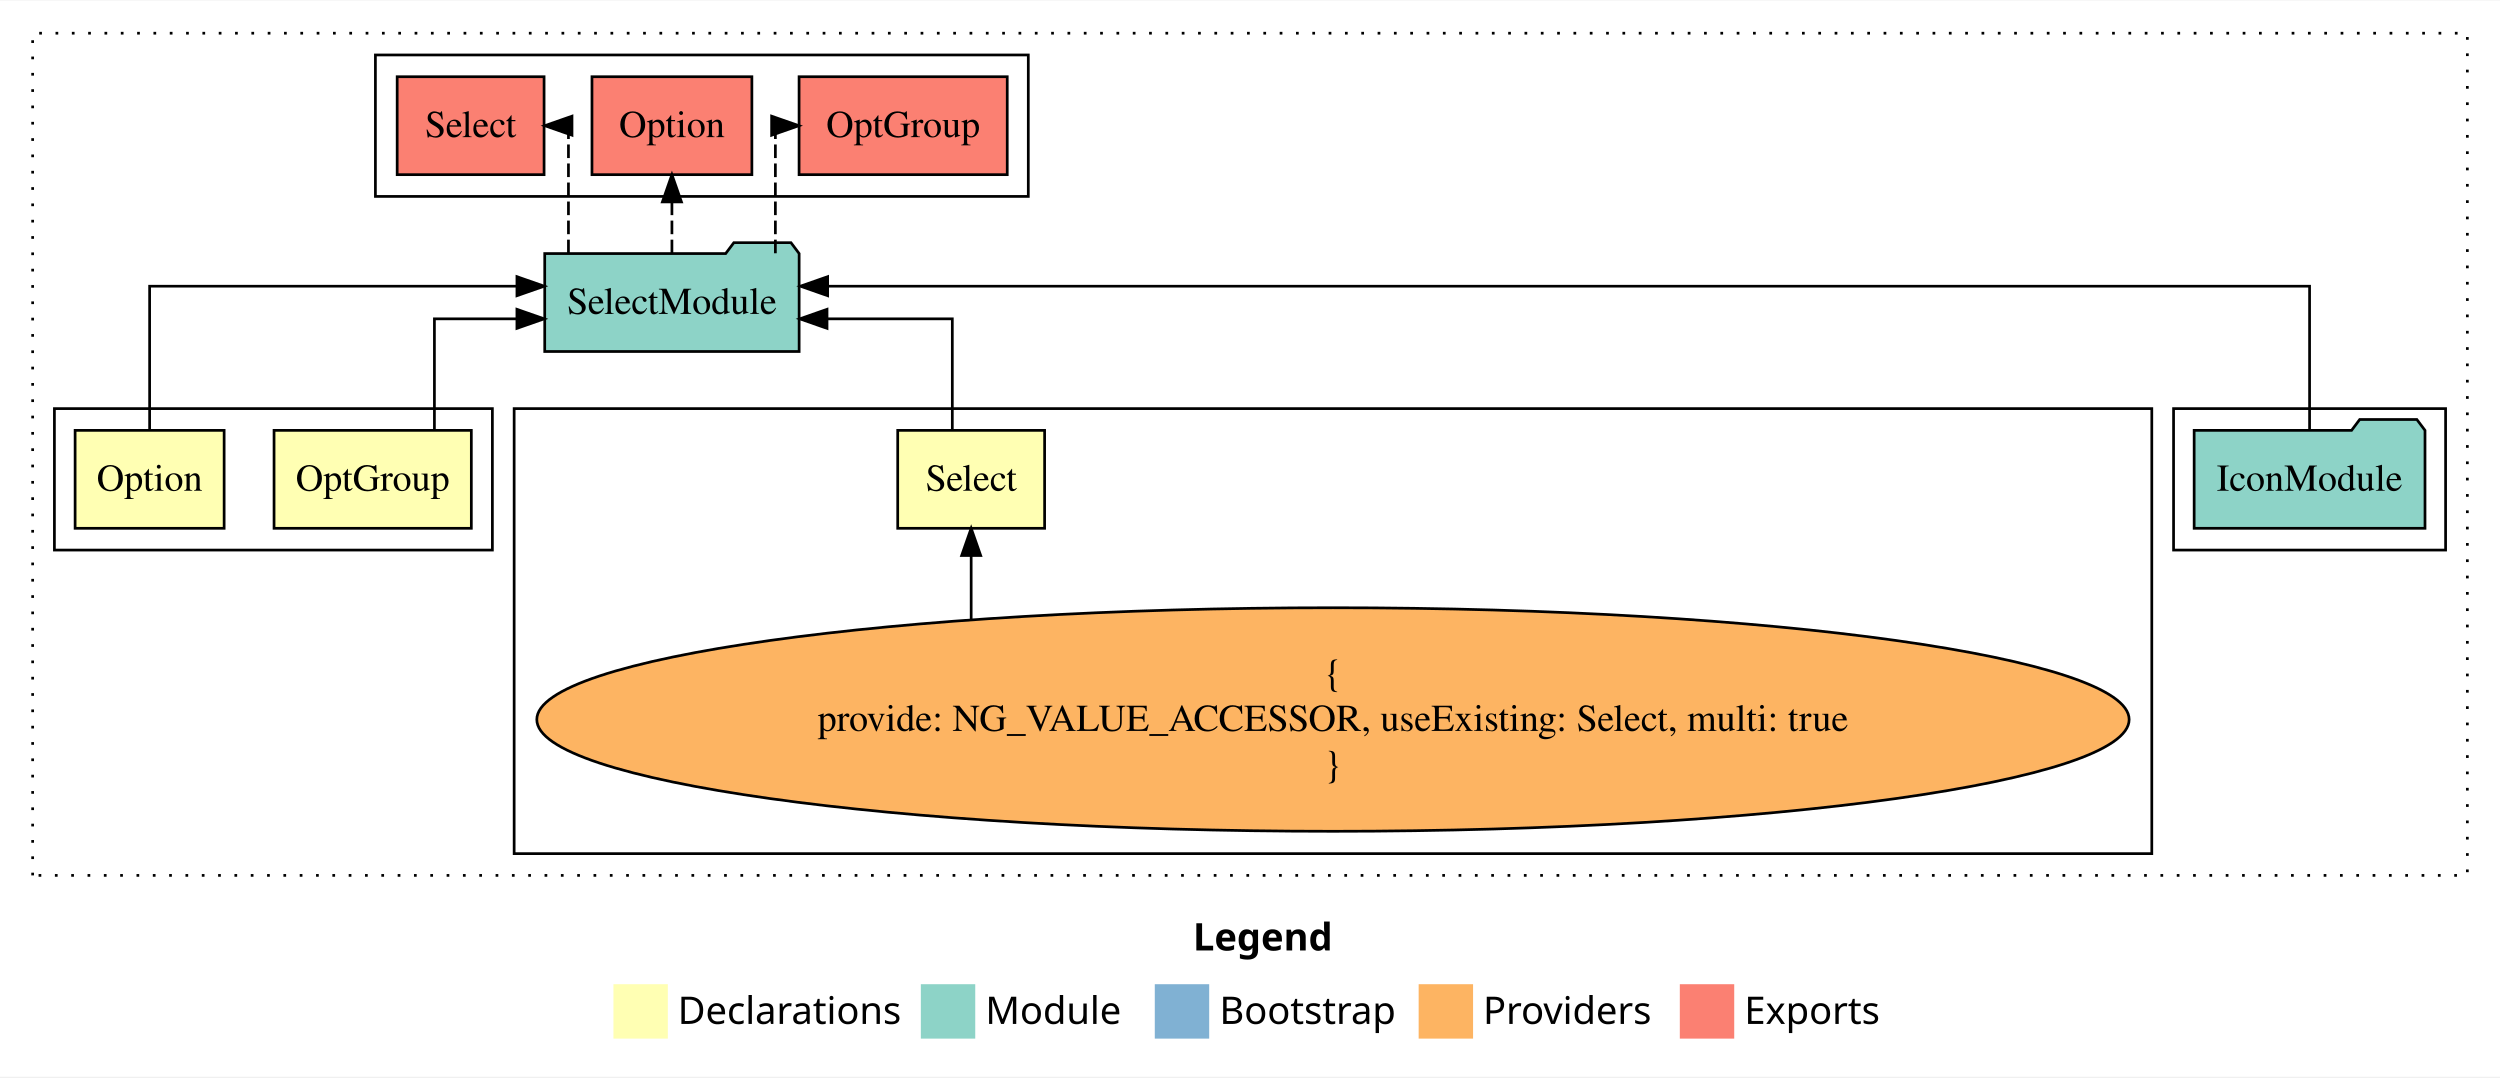
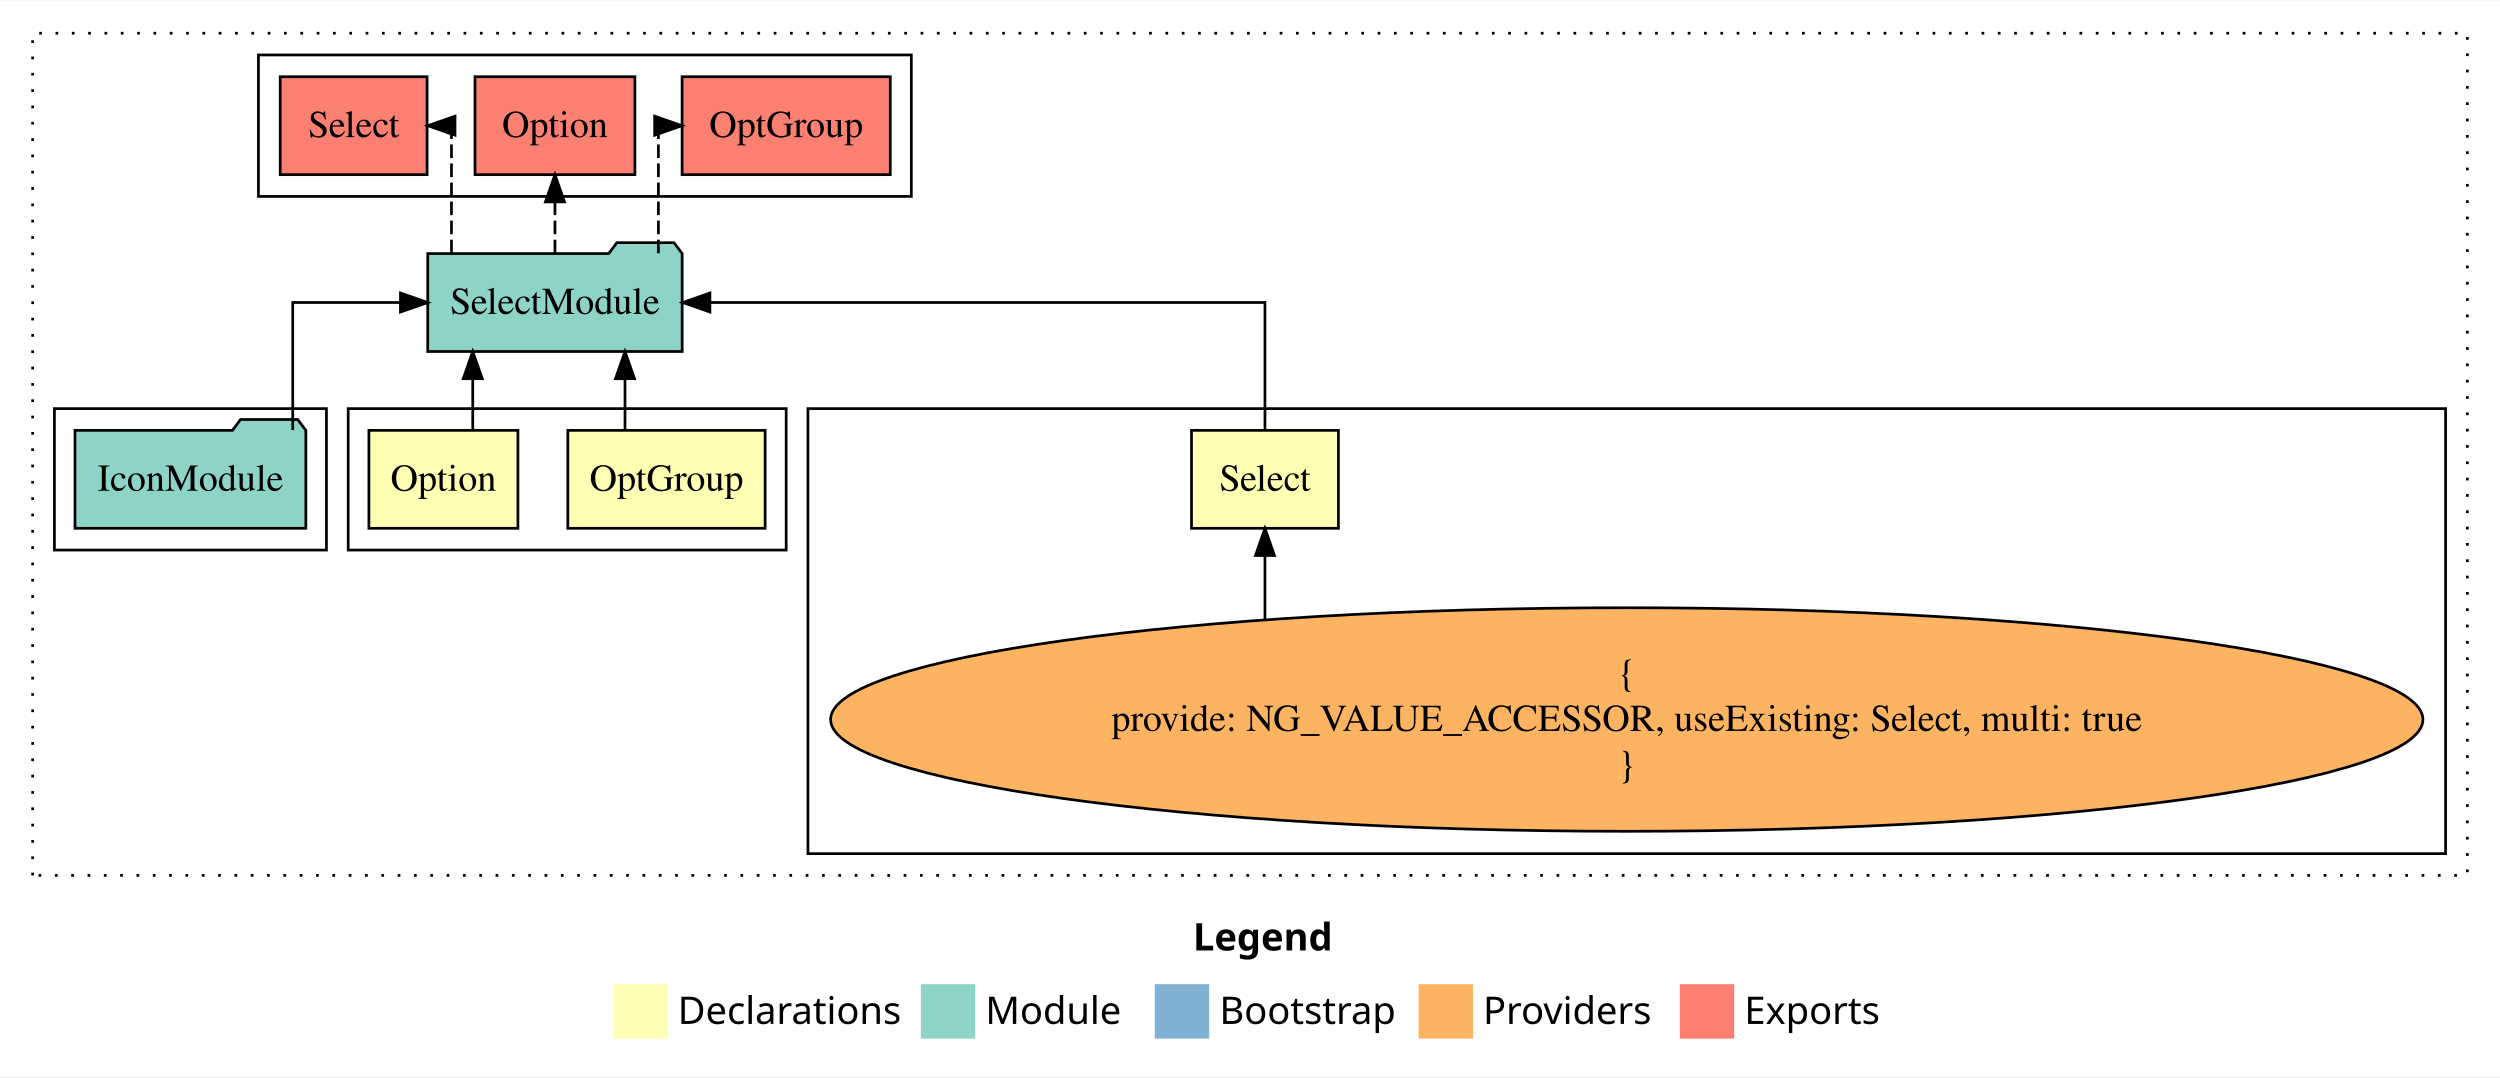
<svg xmlns="http://www.w3.org/2000/svg" width="919pt" height="396pt" viewBox="0.00 0.00 919.00 395.59">
  <g id="graph0" class="graph" transform="scale(1 1) rotate(0) translate(4 391.59)">
    <polygon fill="white" stroke="transparent" points="-4,4 -4,-391.59 915,-391.59 915,4 -4,4" />
    <text text-anchor="start" x="434.51" y="-42.4" font-family="Times-12" font-weight="bold" font-size="14.00">Legend</text>
    <polygon fill="#ffffb3" stroke="transparent" points="221.5,-10 221.5,-30 241.5,-30 241.5,-10 221.5,-10" />
    <text text-anchor="start" x="245.13" y="-15.4" font-family="Times-12" font-size="14.00">  Declarations</text>
    <polygon fill="#8dd3c7" stroke="transparent" points="334.5,-10 334.5,-30 354.5,-30 354.5,-10 334.5,-10" />
    <text text-anchor="start" x="358.23" y="-15.4" font-family="Times-12" font-size="14.00">  Module</text>
    <polygon fill="#80b1d3" stroke="transparent" points="420.5,-10 420.5,-30 440.5,-30 440.5,-10 420.5,-10" />
    <text text-anchor="start" x="444.28" y="-15.4" font-family="Times-12" font-size="14.00">  Bootstrap</text>
    <polygon fill="#fdb462" stroke="transparent" points="517.5,-10 517.5,-30 537.5,-30 537.5,-10 517.5,-10" />
    <text text-anchor="start" x="541.17" y="-15.4" font-family="Times-12" font-size="14.00">  Providers</text>
    <polygon fill="#fb8072" stroke="transparent" points="613.5,-10 613.5,-30 633.5,-30 633.5,-10 613.5,-10" />
    <text text-anchor="start" x="637.23" y="-15.4" font-family="Times-12" font-size="14.00">  Exports</text>
    <g id="clust1" class="cluster">
      <polygon fill="none" stroke="black" stroke-dasharray="1,5" points="8,-70 8,-379.59 903,-379.59 903,-70 8,-70" />
    </g>
-     <g id="clust6" class="cluster">
-       <polygon fill="none" stroke="black" points="795,-189.59 795,-241.59 895,-241.59 895,-189.59 795,-189.59" />
-     </g>
    <g id="clust5" class="cluster">
-       <polygon fill="none" stroke="black" points="185,-78 185,-241.59 787,-241.59 787,-78 185,-78" />
+       <polygon fill="none" stroke="black" points="293,-78 293,-241.59 895,-241.59 895,-78 293,-78" />
    </g>
    <g id="clust2" class="cluster">
-       <polygon fill="none" stroke="black" points="16,-189.59 16,-241.59 177,-241.59 177,-189.59 16,-189.59" />
+       <polygon fill="none" stroke="black" points="124,-189.59 124,-241.59 285,-241.59 285,-189.59 124,-189.59" />
    </g>
    <g id="clust7" class="cluster">
-       <polygon fill="none" stroke="black" points="134,-319.59 134,-371.59 374,-371.59 374,-319.59 134,-319.59" />
+       <polygon fill="none" stroke="black" points="91,-319.59 91,-371.59 331,-371.59 331,-319.59 91,-319.59" />
+     </g>
+     <g id="clust6" class="cluster">
+       <polygon fill="none" stroke="black" points="16,-189.59 16,-241.59 116,-241.59 116,-189.59 16,-189.59" />
    </g>
    <g id="node1" class="node">
-       <polygon fill="#ffffb3" stroke="black" points="169.26,-233.59 96.74,-233.59 96.74,-197.59 169.26,-197.59 169.26,-233.59" />
-       <text text-anchor="middle" x="133" y="-211.39" font-family="Times,serif" font-size="14.00">OptGroup</text>
+       <polygon fill="#ffffb3" stroke="black" points="277.26,-233.59 204.74,-233.59 204.74,-197.59 277.26,-197.59 277.26,-233.59" />
+       <text text-anchor="middle" x="241" y="-211.39" font-family="Times,serif" font-size="14.00">OptGroup</text>
    </g>
    <g id="node4" class="node">
-       <polygon fill="#8dd3c7" stroke="black" points="289.76,-298.59 286.76,-302.59 265.76,-302.59 262.76,-298.59 196.24,-298.59 196.24,-262.59 289.76,-262.59 289.76,-298.59" />
-       <text text-anchor="middle" x="243" y="-276.39" font-family="Times,serif" font-size="14.00">SelectModule</text>
+       <polygon fill="#8dd3c7" stroke="black" points="246.76,-298.59 243.76,-302.59 222.76,-302.59 219.76,-298.59 153.24,-298.59 153.24,-262.59 246.76,-262.59 246.76,-298.59" />
+       <text text-anchor="middle" x="200" y="-276.39" font-family="Times,serif" font-size="14.00">SelectModule</text>
    </g>
    <g id="edge1" class="edge">
-       <path fill="none" stroke="black" d="M155.69,-233.61C155.69,-250.96 155.69,-274.59 155.69,-274.59 155.69,-274.59 186.02,-274.59 186.02,-274.59" />
-       <polygon fill="black" stroke="black" points="186.02,-278.09 196.02,-274.59 186.02,-271.09 186.02,-278.09" />
+       <path fill="none" stroke="black" d="M225.75,-233.7C225.75,-233.7 225.75,-252.58 225.75,-252.58" />
+       <polygon fill="black" stroke="black" points="222.25,-252.58 225.75,-262.58 229.25,-252.58 222.25,-252.58" />
    </g>
    <g id="node2" class="node">
-       <polygon fill="#ffffb3" stroke="black" points="78.39,-233.59 23.61,-233.59 23.61,-197.59 78.39,-197.59 78.39,-233.59" />
-       <text text-anchor="middle" x="51" y="-211.39" font-family="Times,serif" font-size="14.00">Option</text>
+       <polygon fill="#ffffb3" stroke="black" points="186.39,-233.59 131.61,-233.59 131.61,-197.59 186.39,-197.59 186.39,-233.59" />
+       <text text-anchor="middle" x="159" y="-211.39" font-family="Times,serif" font-size="14.00">Option</text>
    </g>
    <g id="edge2" class="edge">
-       <path fill="none" stroke="black" d="M51,-233.87C51,-254.91 51,-286.59 51,-286.59 51,-286.59 186.03,-286.59 186.03,-286.59" />
-       <polygon fill="black" stroke="black" points="186.03,-290.09 196.03,-286.59 186.03,-283.09 186.03,-290.09" />
+       <path fill="none" stroke="black" d="M169.78,-233.7C169.78,-233.7 169.78,-252.58 169.78,-252.58" />
+       <polygon fill="black" stroke="black" points="166.28,-252.58 169.78,-262.58 173.28,-252.58 166.28,-252.58" />
    </g>
    <g id="node3" class="node">
-       <polygon fill="#ffffb3" stroke="black" points="380,-233.59 326,-233.59 326,-197.59 380,-197.59 380,-233.59" />
-       <text text-anchor="middle" x="353" y="-211.39" font-family="Times,serif" font-size="14.00">Select</text>
+       <polygon fill="#ffffb3" stroke="black" points="488,-233.59 434,-233.59 434,-197.59 488,-197.59 488,-233.59" />
+       <text text-anchor="middle" x="461" y="-211.39" font-family="Times,serif" font-size="14.00">Select</text>
    </g>
    <g id="edge3" class="edge">
-       <path fill="none" stroke="black" d="M346.07,-233.61C346.07,-250.96 346.07,-274.59 346.07,-274.59 346.07,-274.59 300.01,-274.59 300.01,-274.59" />
-       <polygon fill="black" stroke="black" points="300.01,-271.09 290.01,-274.59 300.01,-278.09 300.01,-271.09" />
+       <path fill="none" stroke="black" d="M461,-233.7C461,-252.93 461,-280.59 461,-280.59 461,-280.59 256.96,-280.59 256.96,-280.59" />
+       <polygon fill="black" stroke="black" points="256.96,-277.09 246.96,-280.59 256.96,-284.09 256.96,-277.09" />
    </g>
    <g id="node7" class="node">
-       <polygon fill="#fb8072" stroke="black" points="366.26,-363.59 289.74,-363.59 289.74,-327.59 366.26,-327.59 366.26,-363.59" />
-       <text text-anchor="middle" x="328" y="-341.39" font-family="Times,serif" font-size="14.00">OptGroup </text>
+       <polygon fill="#fb8072" stroke="black" points="323.26,-363.59 246.74,-363.59 246.74,-327.59 323.26,-327.59 323.26,-363.59" />
+       <text text-anchor="middle" x="285" y="-341.39" font-family="Times,serif" font-size="14.00">OptGroup </text>
    </g>
    <g id="edge6" class="edge">
-       <path fill="none" stroke="black" stroke-dasharray="5,2" d="M281.03,-298.7C281.03,-317.93 281.03,-345.59 281.03,-345.59 281.03,-345.59 281.89,-345.59 281.89,-345.59" />
-       <polygon fill="black" stroke="black" points="279.65,-349.09 289.65,-345.59 279.65,-342.09 279.65,-349.09" />
+       <path fill="none" stroke="black" stroke-dasharray="5,2" d="M238.03,-298.7C238.03,-317.93 238.03,-345.59 238.03,-345.59 238.03,-345.59 238.89,-345.59 238.89,-345.59" />
+       <polygon fill="black" stroke="black" points="236.65,-349.09 246.65,-345.59 236.65,-342.09 236.65,-349.09" />
    </g>
    <g id="node8" class="node">
-       <polygon fill="#fb8072" stroke="black" points="272.39,-363.59 213.61,-363.59 213.61,-327.59 272.39,-327.59 272.39,-363.59" />
-       <text text-anchor="middle" x="243" y="-341.39" font-family="Times,serif" font-size="14.00">Option </text>
+       <polygon fill="#fb8072" stroke="black" points="229.39,-363.59 170.61,-363.59 170.61,-327.59 229.39,-327.59 229.39,-363.59" />
+       <text text-anchor="middle" x="200" y="-341.39" font-family="Times,serif" font-size="14.00">Option </text>
    </g>
    <g id="edge7" class="edge">
-       <path fill="none" stroke="black" stroke-dasharray="5,2" d="M243,-298.7C243,-298.7 243,-317.58 243,-317.58" />
-       <polygon fill="black" stroke="black" points="239.5,-317.58 243,-327.58 246.5,-317.58 239.5,-317.58" />
+       <path fill="none" stroke="black" stroke-dasharray="5,2" d="M200,-298.7C200,-298.7 200,-317.58 200,-317.58" />
+       <polygon fill="black" stroke="black" points="196.5,-317.58 200,-327.58 203.5,-317.58 196.5,-317.58" />
    </g>
    <g id="node9" class="node">
-       <polygon fill="#fb8072" stroke="black" points="196,-363.59 142,-363.59 142,-327.59 196,-327.59 196,-363.59" />
-       <text text-anchor="middle" x="169" y="-341.39" font-family="Times,serif" font-size="14.00">Select </text>
+       <polygon fill="#fb8072" stroke="black" points="153,-363.59 99,-363.59 99,-327.59 153,-327.59 153,-363.59" />
+       <text text-anchor="middle" x="126" y="-341.39" font-family="Times,serif" font-size="14.00">Select </text>
    </g>
    <g id="edge8" class="edge">
-       <path fill="none" stroke="black" stroke-dasharray="5,2" d="M204.96,-298.7C204.96,-317.93 204.96,-345.59 204.96,-345.59 204.96,-345.59 204.09,-345.59 204.09,-345.59" />
-       <polygon fill="black" stroke="black" points="206.26,-342.09 196.26,-345.59 206.26,-349.09 206.26,-342.09" />
+       <path fill="none" stroke="black" stroke-dasharray="5,2" d="M161.96,-298.7C161.96,-317.93 161.96,-345.59 161.96,-345.59 161.96,-345.59 161.09,-345.59 161.09,-345.59" />
+       <polygon fill="black" stroke="black" points="163.26,-342.09 153.26,-345.59 163.26,-349.09 163.26,-342.09" />
    </g>
    <g id="node5" class="node">
-       <ellipse fill="#fdb462" stroke="black" cx="486" cy="-127.3" rx="292.67" ry="41.09" />
-       <text text-anchor="middle" x="486" y="-139.9" font-family="Times,serif" font-size="14.00">{</text>
-       <text text-anchor="middle" x="486" y="-123.1" font-family="Times,serif" font-size="14.00">    provide: NG_VALUE_ACCESSOR, useExisting: Select, multi: true</text>
-       <text text-anchor="middle" x="486" y="-106.3" font-family="Times,serif" font-size="14.00">}</text>
+       <ellipse fill="#fdb462" stroke="black" cx="594" cy="-127.3" rx="292.67" ry="41.09" />
+       <text text-anchor="middle" x="594" y="-139.9" font-family="Times,serif" font-size="14.00">{</text>
+       <text text-anchor="middle" x="594" y="-123.1" font-family="Times,serif" font-size="14.00">    provide: NG_VALUE_ACCESSOR, useExisting: Select, multi: true</text>
+       <text text-anchor="middle" x="594" y="-106.3" font-family="Times,serif" font-size="14.00">}</text>
    </g>
    <g id="edge4" class="edge">
-       <path fill="none" stroke="black" d="M353,-164.23C353,-164.23 353,-187.58 353,-187.58" />
-       <polygon fill="black" stroke="black" points="349.5,-187.58 353,-197.58 356.5,-187.58 349.5,-187.58" />
+       <path fill="none" stroke="black" d="M461,-164.23C461,-164.23 461,-187.58 461,-187.58" />
+       <polygon fill="black" stroke="black" points="457.5,-187.58 461,-197.58 464.5,-187.58 457.5,-187.58" />
    </g>
    <g id="node6" class="node">
-       <polygon fill="#8dd3c7" stroke="black" points="887.43,-233.59 884.43,-237.59 863.43,-237.59 860.43,-233.59 802.57,-233.59 802.57,-197.59 887.43,-197.59 887.43,-233.59" />
-       <text text-anchor="middle" x="845" y="-211.39" font-family="Times,serif" font-size="14.00">IconModule</text>
+       <polygon fill="#8dd3c7" stroke="black" points="108.43,-233.59 105.43,-237.59 84.43,-237.59 81.43,-233.59 23.57,-233.59 23.57,-197.59 108.43,-197.59 108.43,-233.59" />
+       <text text-anchor="middle" x="66" y="-211.39" font-family="Times,serif" font-size="14.00">IconModule</text>
    </g>
    <g id="edge5" class="edge">
-       <path fill="none" stroke="black" d="M845,-233.87C845,-254.91 845,-286.59 845,-286.59 845,-286.59 300.24,-286.59 300.24,-286.59" />
-       <polygon fill="black" stroke="black" points="300.24,-283.09 290.24,-286.59 300.24,-290.09 300.24,-283.09" />
+       <path fill="none" stroke="black" d="M103.61,-233.7C103.61,-252.93 103.61,-280.59 103.61,-280.59 103.61,-280.59 143.21,-280.59 143.21,-280.59" />
+       <polygon fill="black" stroke="black" points="143.21,-284.09 153.21,-280.59 143.21,-277.09 143.21,-284.09" />
    </g>
  </g>
</svg>
